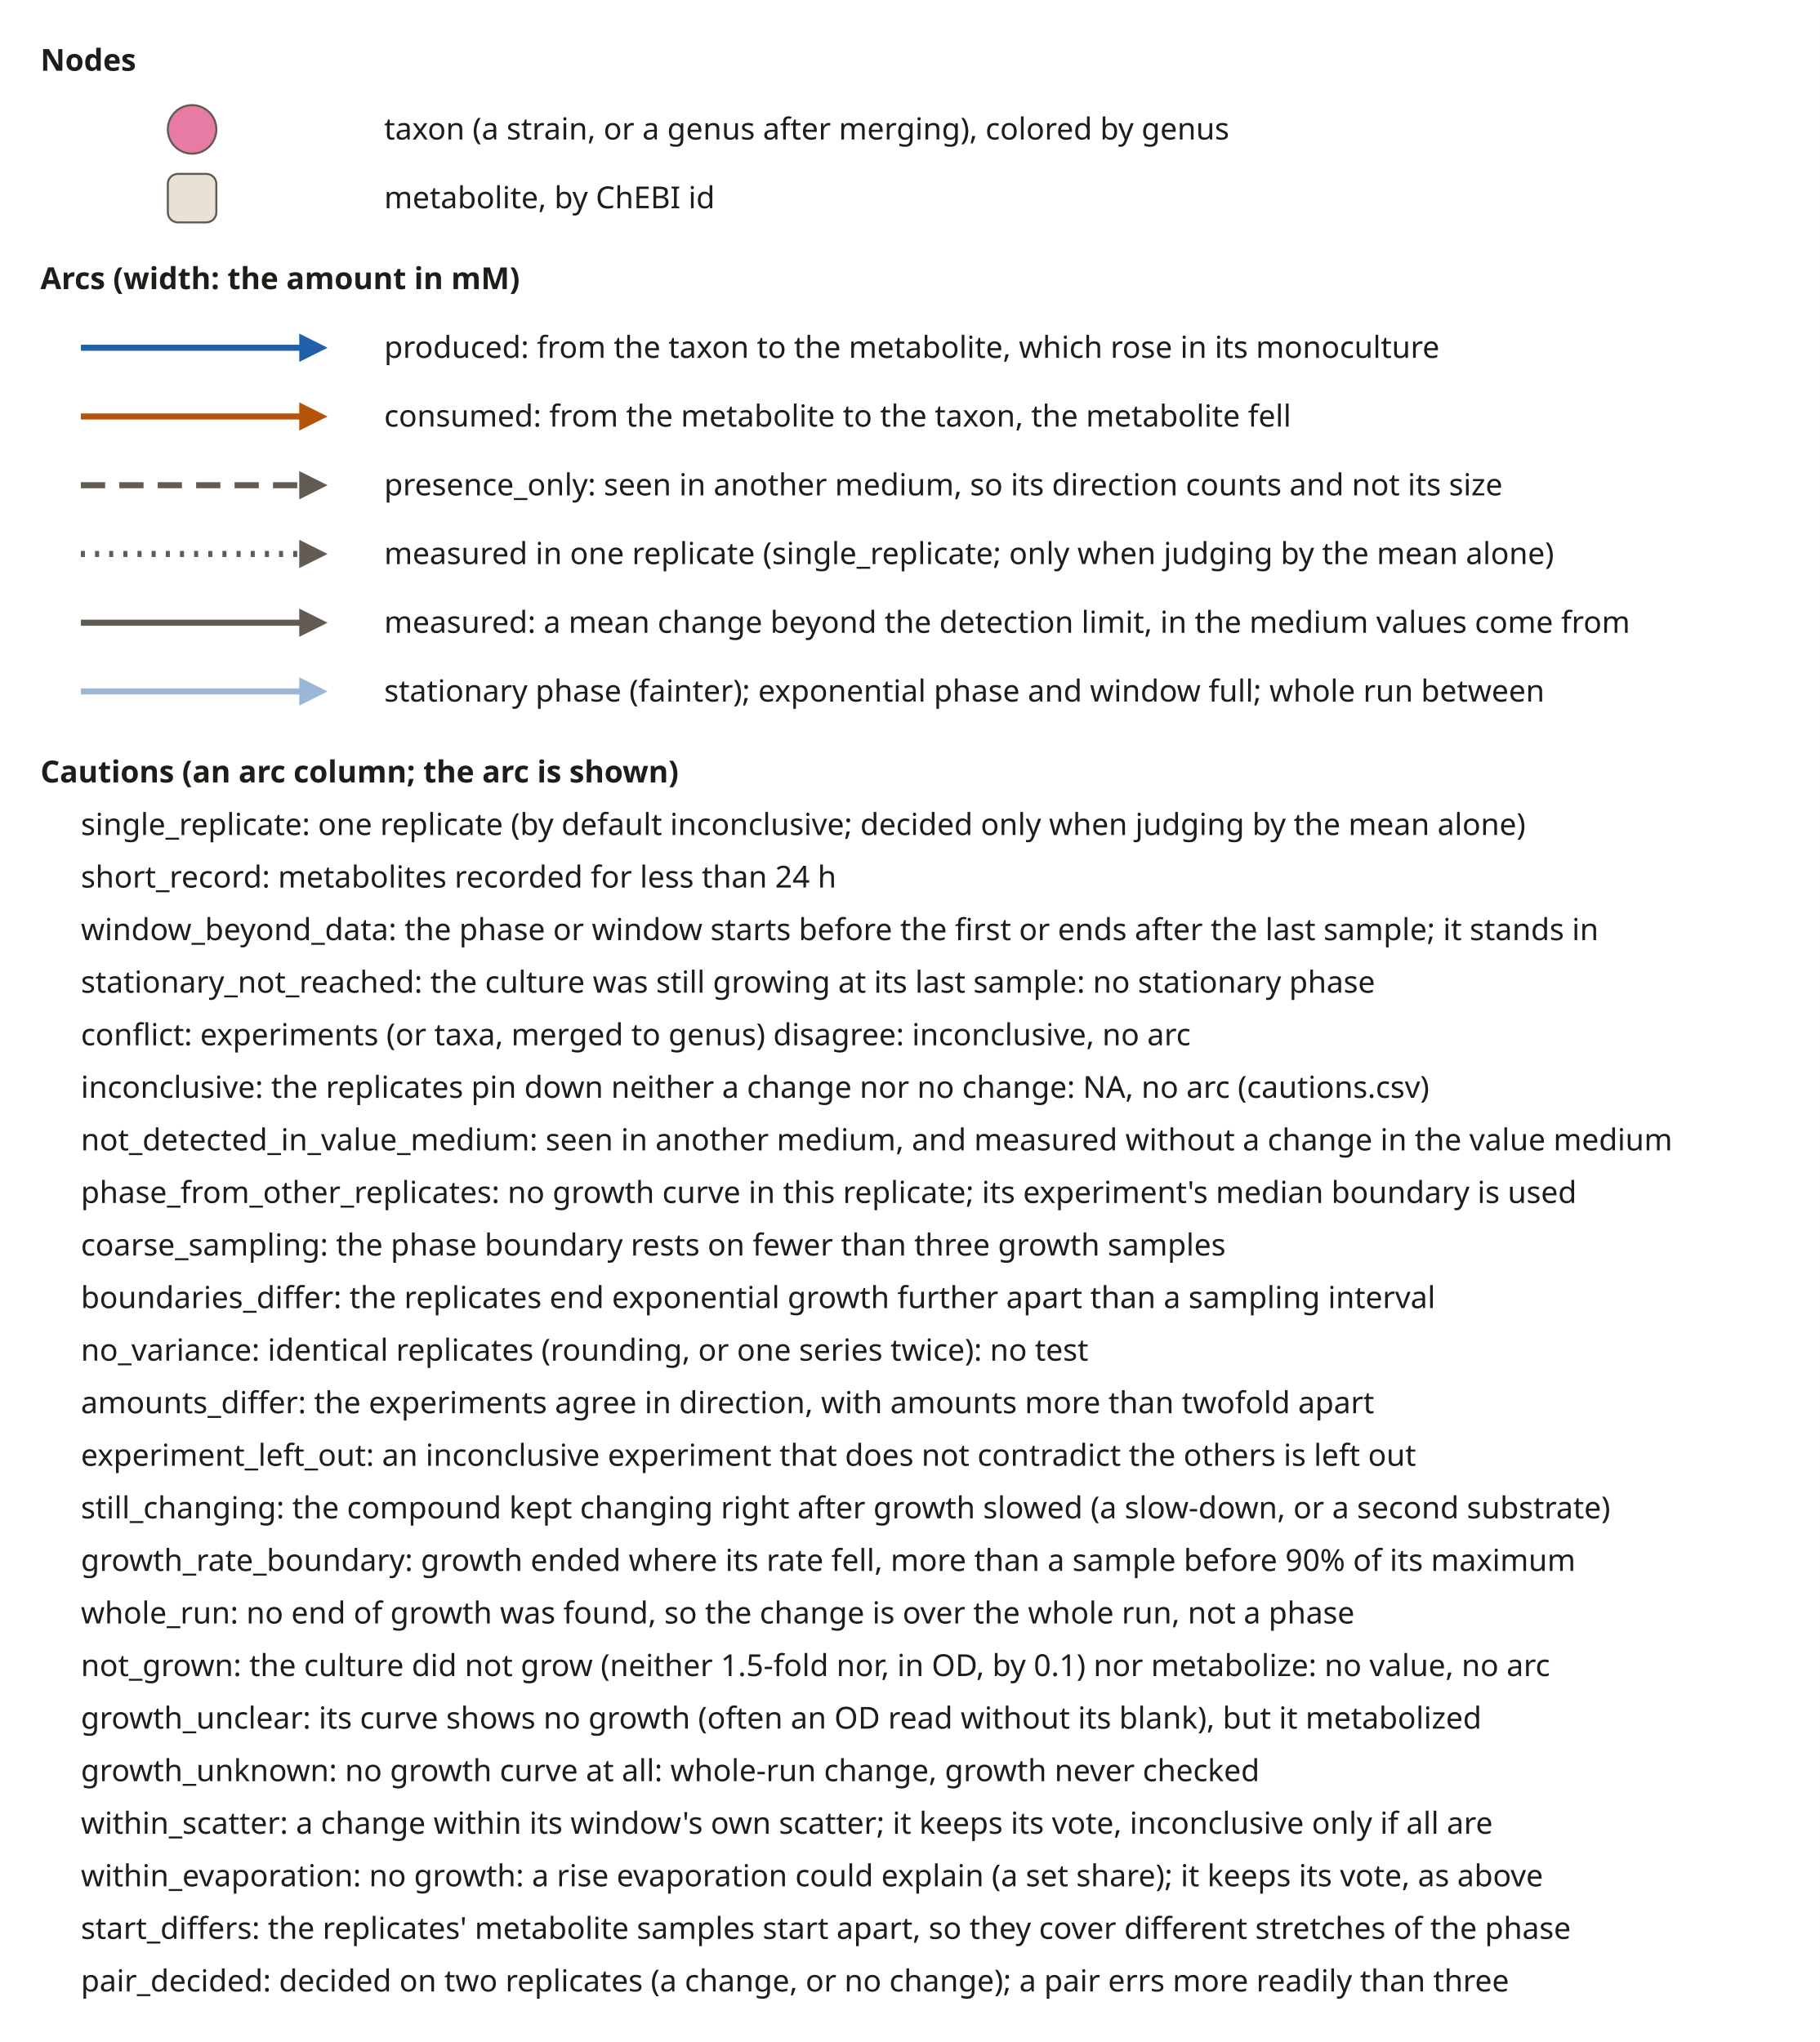
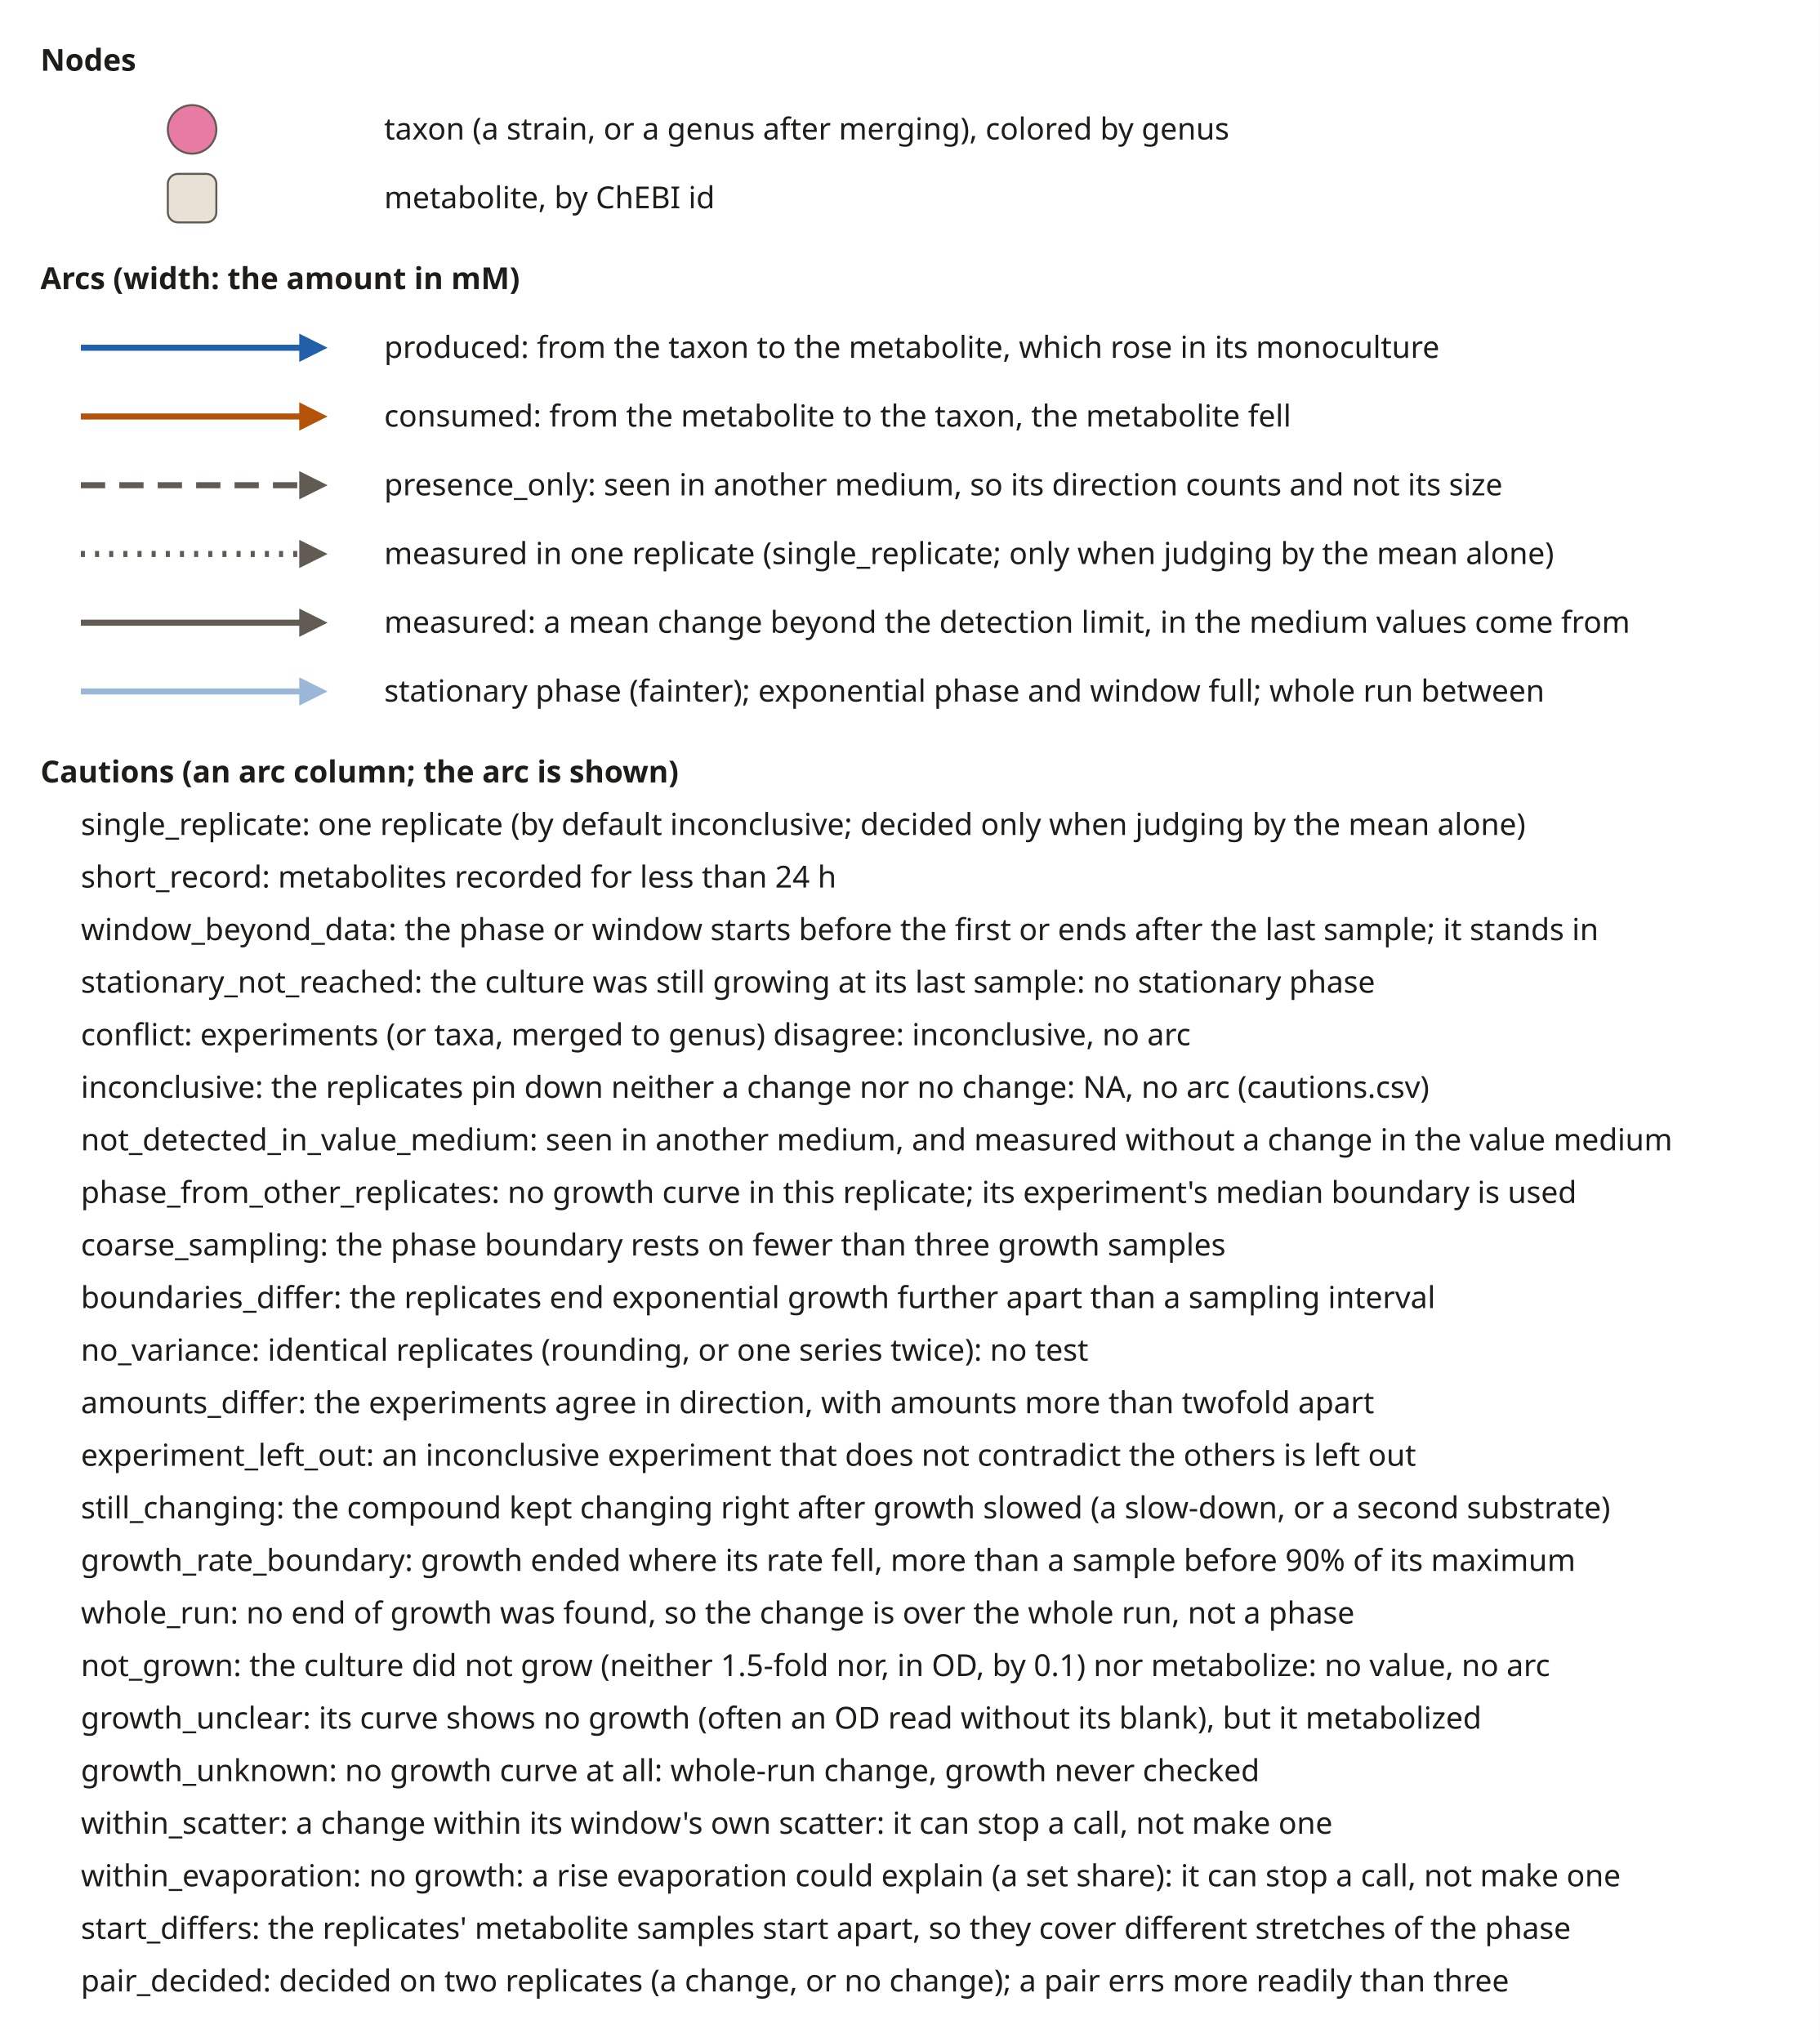
<svg xmlns="http://www.w3.org/2000/svg" viewBox="0 0 900 1010" width="900" height="1010" role="img" aria-label="foodnet legend">
  <rect width="900" height="1010" fill="#ffffff" />
  <text x="20" y="35" font-size="15" font-weight="600" fill="#1F1D1A" font-family="system-ui, sans-serif">Nodes</text>
  <circle cx="95" cy="64" r="12" fill="#E87BA4" stroke="#615B53" />
  <text x="190" y="69" font-size="15" font-weight="normal" fill="#1F1D1A" font-family="system-ui, sans-serif">taxon (a strain, or a genus after merging), colored by genus</text>
  <rect x="83" y="86" width="24" height="24" rx="5" fill="#E7E1D6" stroke="#615B53" />
  <text x="190" y="103" font-size="15" font-weight="normal" fill="#1F1D1A" font-family="system-ui, sans-serif">metabolite, by ChEBI id</text>
  <text x="20" y="143" font-size="15" font-weight="600" fill="#1F1D1A" font-family="system-ui, sans-serif">Arcs (width: the amount in mM)</text>
  <g opacity="1.0">
    <line x1="40" y1="172" x2="150" y2="172" stroke="#2160A8" stroke-width="3.0" />
    <path d="M 162 172 L 148 165 L 148 179 z" fill="#2160A8" />
  </g>
  <text x="190" y="177" font-size="15" font-weight="normal" fill="#1F1D1A" font-family="system-ui, sans-serif">produced: from the taxon to the metabolite, which rose in its monoculture</text>
  <g opacity="1.0">
    <line x1="40" y1="206" x2="150" y2="206" stroke="#B45309" stroke-width="3.0" />
    <path d="M 162 206 L 148 199 L 148 213 z" fill="#B45309" />
  </g>
  <text x="190" y="211" font-size="15" font-weight="normal" fill="#1F1D1A" font-family="system-ui, sans-serif">consumed: from the metabolite to the taxon, the metabolite fell</text>
  <g opacity="1.0">
    <line x1="40" y1="240" x2="150" y2="240" stroke="#615B53" stroke-width="3.0" stroke-dasharray="12 7" />
    <path d="M 162 240 L 148 233 L 148 247 z" fill="#615B53" />
  </g>
  <text x="190" y="245" font-size="15" font-weight="normal" fill="#1F1D1A" font-family="system-ui, sans-serif">presence_only: seen in another medium, so its direction counts and not its size</text>
  <g opacity="1.0">
    <line x1="40" y1="274" x2="150" y2="274" stroke="#615B53" stroke-width="3.0" stroke-dasharray="2 5" />
    <path d="M 162 274 L 148 267 L 148 281 z" fill="#615B53" />
  </g>
  <text x="190" y="279" font-size="15" font-weight="normal" fill="#1F1D1A" font-family="system-ui, sans-serif">measured in one replicate (single_replicate; only when judging by the mean alone)</text>
  <g opacity="1.0">
    <line x1="40" y1="308" x2="150" y2="308" stroke="#615B53" stroke-width="3.0" />
    <path d="M 162 308 L 148 301 L 148 315 z" fill="#615B53" />
  </g>
  <text x="190" y="313" font-size="15" font-weight="normal" fill="#1F1D1A" font-family="system-ui, sans-serif">measured: a mean change beyond the detection limit, in the medium values come from</text>
  <g opacity="0.45">
    <line x1="40" y1="342" x2="150" y2="342" stroke="#2160A8" stroke-width="3.0" />
    <path d="M 162 342 L 148 335 L 148 349 z" fill="#2160A8" />
  </g>
  <text x="190" y="347" font-size="15" font-weight="normal" fill="#1F1D1A" font-family="system-ui, sans-serif">stationary phase (fainter); exponential phase and window full; whole run between</text>
  <text x="20" y="387" font-size="15" font-weight="600" fill="#1F1D1A" font-family="system-ui, sans-serif">Cautions (an arc column; the arc is shown)</text>
  <text x="40" y="413" font-size="15" font-weight="normal" fill="#1F1D1A" font-family="system-ui, sans-serif">single_replicate: one replicate (by default inconclusive; decided only when judging by the mean alone)</text>
  <text x="40" y="439" font-size="15" font-weight="normal" fill="#1F1D1A" font-family="system-ui, sans-serif">short_record: metabolites recorded for less than 24 h</text>
  <text x="40" y="465" font-size="15" font-weight="normal" fill="#1F1D1A" font-family="system-ui, sans-serif">window_beyond_data: the phase or window starts before the first or ends after the last sample; it stands in</text>
  <text x="40" y="491" font-size="15" font-weight="normal" fill="#1F1D1A" font-family="system-ui, sans-serif">stationary_not_reached: the culture was still growing at its last sample: no stationary phase</text>
  <text x="40" y="517" font-size="15" font-weight="normal" fill="#1F1D1A" font-family="system-ui, sans-serif">conflict: experiments (or taxa, merged to genus) disagree: inconclusive, no arc</text>
  <text x="40" y="543" font-size="15" font-weight="normal" fill="#1F1D1A" font-family="system-ui, sans-serif">inconclusive: the replicates pin down neither a change nor no change: NA, no arc (cautions.csv)</text>
  <text x="40" y="569" font-size="15" font-weight="normal" fill="#1F1D1A" font-family="system-ui, sans-serif">not_detected_in_value_medium: seen in another medium, and measured without a change in the value medium</text>
  <text x="40" y="595" font-size="15" font-weight="normal" fill="#1F1D1A" font-family="system-ui, sans-serif">phase_from_other_replicates: no growth curve in this replicate; its experiment's median boundary is used</text>
  <text x="40" y="621" font-size="15" font-weight="normal" fill="#1F1D1A" font-family="system-ui, sans-serif">coarse_sampling: the phase boundary rests on fewer than three growth samples</text>
  <text x="40" y="647" font-size="15" font-weight="normal" fill="#1F1D1A" font-family="system-ui, sans-serif">boundaries_differ: the replicates end exponential growth further apart than a sampling interval</text>
  <text x="40" y="673" font-size="15" font-weight="normal" fill="#1F1D1A" font-family="system-ui, sans-serif">no_variance: identical replicates (rounding, or one series twice): no test</text>
  <text x="40" y="699" font-size="15" font-weight="normal" fill="#1F1D1A" font-family="system-ui, sans-serif">amounts_differ: the experiments agree in direction, with amounts more than twofold apart</text>
  <text x="40" y="725" font-size="15" font-weight="normal" fill="#1F1D1A" font-family="system-ui, sans-serif">experiment_left_out: an inconclusive experiment that does not contradict the others is left out</text>
  <text x="40" y="751" font-size="15" font-weight="normal" fill="#1F1D1A" font-family="system-ui, sans-serif">still_changing: the compound kept changing right after growth slowed (a slow-down, or a second substrate)</text>
  <text x="40" y="777" font-size="15" font-weight="normal" fill="#1F1D1A" font-family="system-ui, sans-serif">growth_rate_boundary: growth ended where its rate fell, more than a sample before 90% of its maximum</text>
  <text x="40" y="803" font-size="15" font-weight="normal" fill="#1F1D1A" font-family="system-ui, sans-serif">whole_run: no end of growth was found, so the change is over the whole run, not a phase</text>
  <text x="40" y="829" font-size="15" font-weight="normal" fill="#1F1D1A" font-family="system-ui, sans-serif">not_grown: the culture did not grow (neither 1.5-fold nor, in OD, by 0.1) nor metabolize: no value, no arc</text>
  <text x="40" y="855" font-size="15" font-weight="normal" fill="#1F1D1A" font-family="system-ui, sans-serif">growth_unclear: its curve shows no growth (often an OD read without its blank), but it metabolized</text>
  <text x="40" y="881" font-size="15" font-weight="normal" fill="#1F1D1A" font-family="system-ui, sans-serif">growth_unknown: no growth curve at all: whole-run change, growth never checked</text>
-   <text x="40" y="907" font-size="15" font-weight="normal" fill="#1F1D1A" font-family="system-ui, sans-serif">within_scatter: a change within its window's own scatter; it keeps its vote, inconclusive only if all are</text>
-   <text x="40" y="933" font-size="15" font-weight="normal" fill="#1F1D1A" font-family="system-ui, sans-serif">within_evaporation: no growth: a rise evaporation could explain (a set share); it keeps its vote, as above</text>
+   <text x="40" y="907" font-size="15" font-weight="normal" fill="#1F1D1A" font-family="system-ui, sans-serif">within_scatter: a change within its window's own scatter: it can stop a call, not make one</text>
+   <text x="40" y="933" font-size="15" font-weight="normal" fill="#1F1D1A" font-family="system-ui, sans-serif">within_evaporation: no growth: a rise evaporation could explain (a set share): it can stop a call, not make one</text>
  <text x="40" y="959" font-size="15" font-weight="normal" fill="#1F1D1A" font-family="system-ui, sans-serif">start_differs: the replicates' metabolite samples start apart, so they cover different stretches of the phase</text>
  <text x="40" y="985" font-size="15" font-weight="normal" fill="#1F1D1A" font-family="system-ui, sans-serif">pair_decided: decided on two replicates (a change, or no change); a pair errs more readily than three</text>
</svg>
